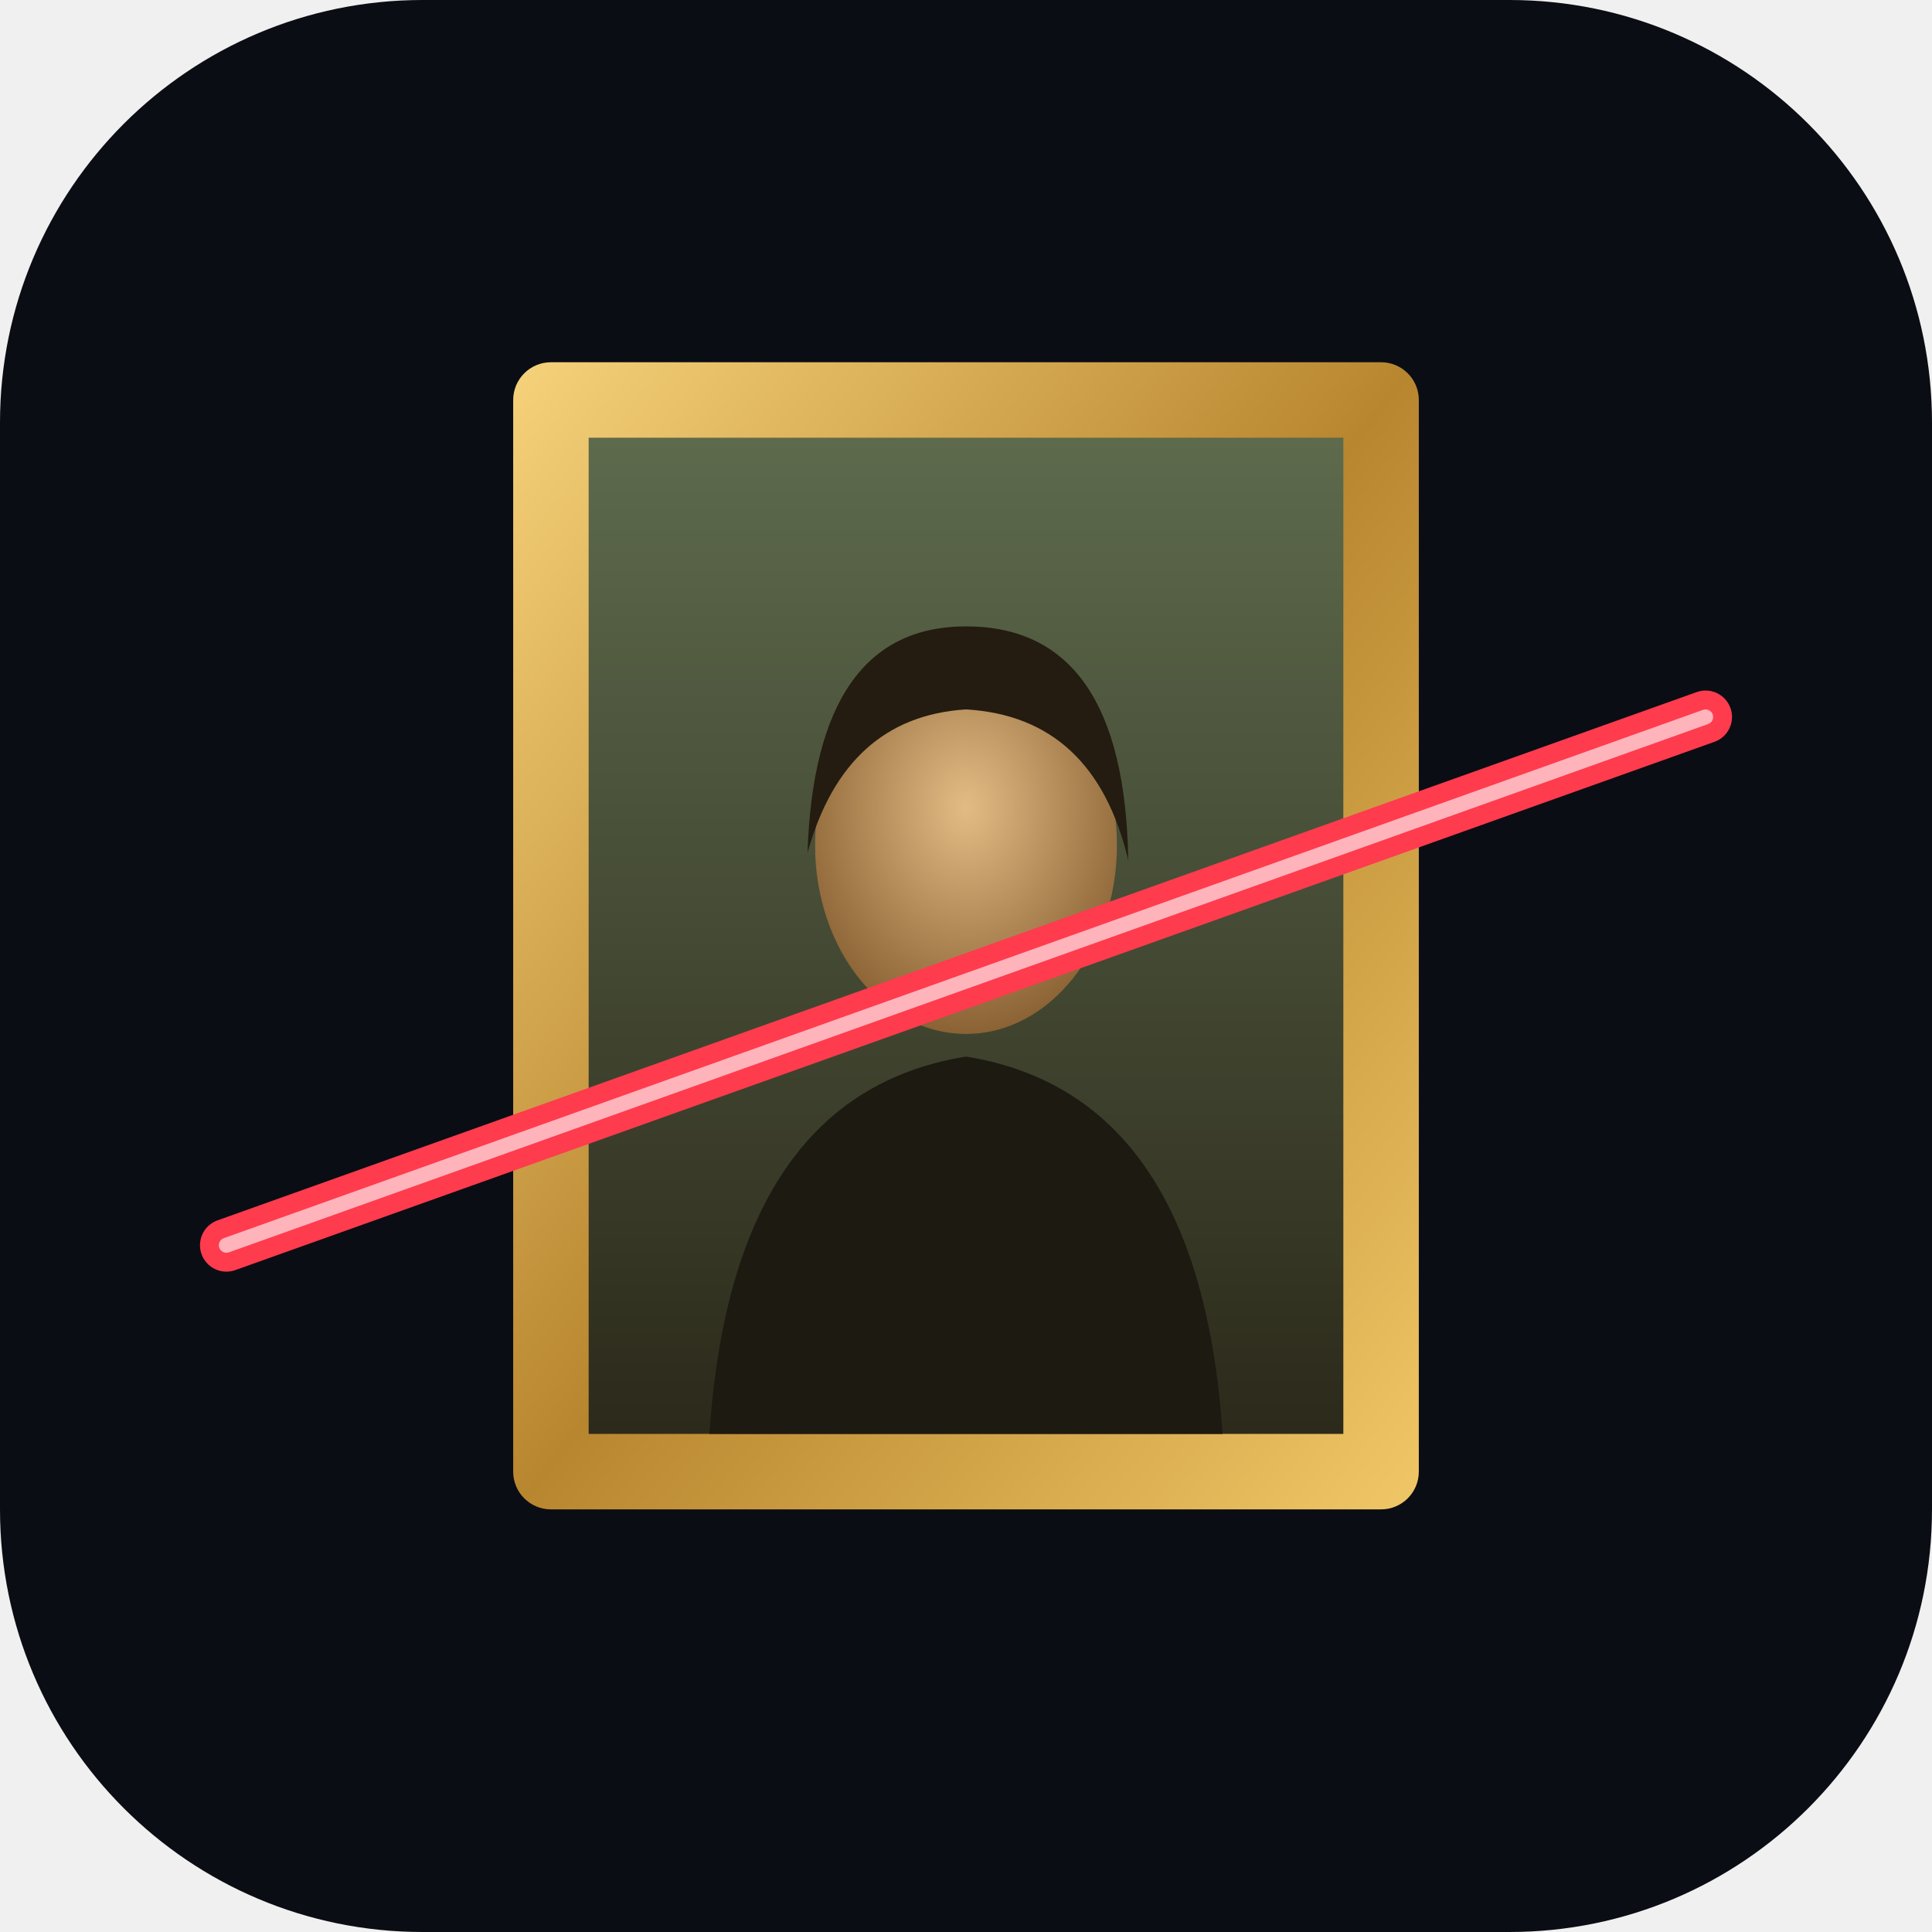
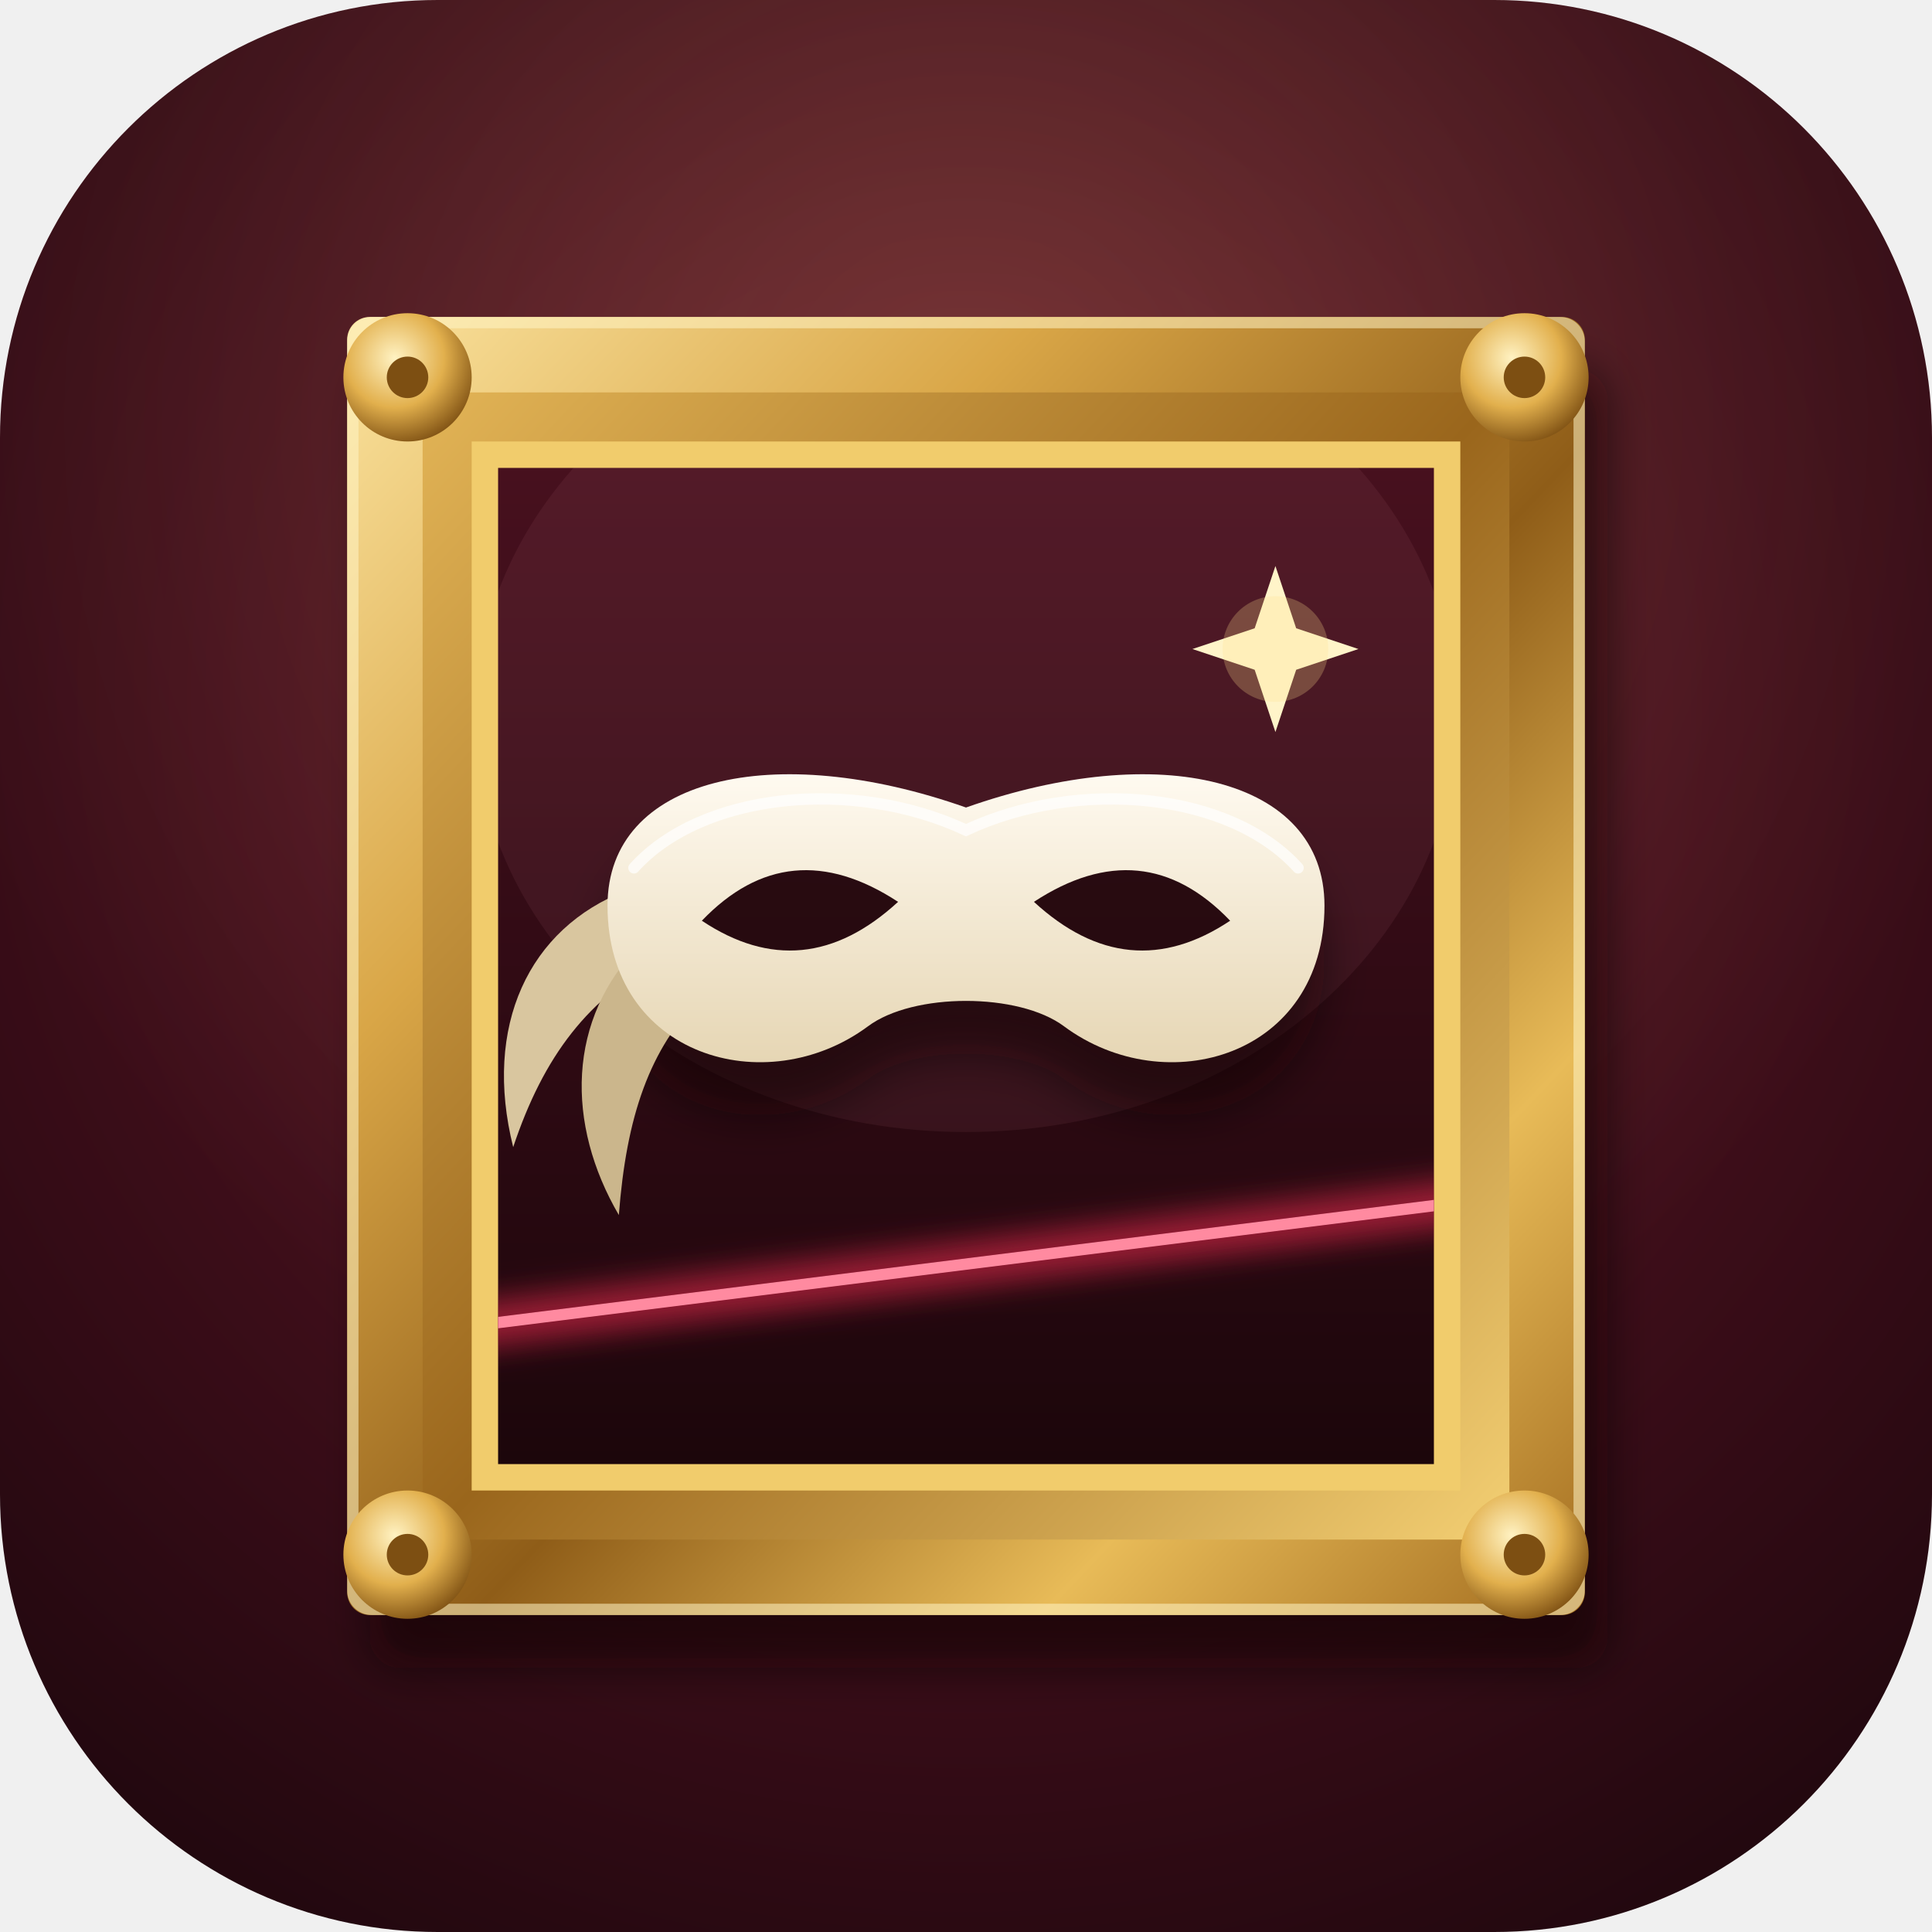
<svg xmlns="http://www.w3.org/2000/svg" viewBox="0 0 512 512">
  <defs>
-     <linearGradient id="g" x1="0" y1="0" x2="1" y2="1">
-       <stop offset="0" stop-color="#f6d27a" />
-       <stop offset=".5" stop-color="#b8862f" />
-       <stop offset="1" stop-color="#f0c766" />
+     <radialGradient id="wall" cx="50%" cy="36%" r="72%">
+       <stop offset="0" stop-color="#6e1a2d" />
+       <stop offset=".6" stop-color="#3f0e1a" />
+       <stop offset="1" stop-color="#22080f" />
+     </radialGradient>
+     <linearGradient id="gold" x1="0" y1="0" x2="1" y2="1">
+       <stop offset="0" stop-color="#fbe4a0" />
+       <stop offset=".28" stop-color="#d9a647" />
+       <stop offset=".55" stop-color="#8f5d18" />
+       <stop offset=".78" stop-color="#e8bb58" />
+       <stop offset="1" stop-color="#a26c1f" />
    </linearGradient>
-     <linearGradient id="p" x1="0" y1="0" x2="0" y2="1">
-       <stop offset="0" stop-color="#5d6a4c" />
-       <stop offset="1" stop-color="#2c2a1b" />
+     <linearGradient id="goldIn" x1="1" y1="1" x2="0" y2="0">
+       <stop offset="0" stop-color="#f3cf73" />
+       <stop offset=".5" stop-color="#9a661c" />
+       <stop offset="1" stop-color="#e2b456" />
    </linearGradient>
-     <radialGradient id="f" cx="50%" cy="40%" r="60%">
-       <stop offset="0" stop-color="#e2bb84" />
-       <stop offset="1" stop-color="#8a6234" />
+     <radialGradient id="rose" cx="40%" cy="35%" r="70%">
+       <stop offset="0" stop-color="#fff2c2" />
+       <stop offset=".55" stop-color="#e2b04d" />
+       <stop offset="1" stop-color="#7d4f12" />
    </radialGradient>
+     <linearGradient id="canvas" x1="0" y1="0" x2="0" y2="1">
+       <stop offset="0" stop-color="#47101e" />
+       <stop offset="1" stop-color="#1c060b" />
+     </linearGradient>
+     <linearGradient id="ivory" x1="0" y1="0" x2="0" y2="1">
+       <stop offset="0" stop-color="#fffaf0" />
+       <stop offset="1" stop-color="#e6d6b4" />
+     </linearGradient>
+     <radialGradient id="spot" cx="50%" cy="22%" r="55%">
+       <stop offset="0" stop-color="#ffd98a" stop-opacity=".16" />
+       <stop offset="1" stop-color="#ffd98a" stop-opacity="0" />
+     </radialGradient>
+     <filter id="soft" x="-20%" y="-20%" width="140%" height="160%">
+       <feGaussianBlur stdDeviation="6" />
+     </filter>
+     <filter id="glow" x="-10%" y="-200%" width="120%" height="500%">
+       <feGaussianBlur stdDeviation="4" />
+     </filter>
+     <clipPath id="clipCanvas">
+       <rect x="132" y="124" width="248" height="264" />
+     </clipPath>
  </defs>
-   <rect width="512" height="512" rx="112" fill="#0b0d14" />
-   <rect x="136" y="96" width="240" height="304" rx="10" fill="url(#g)" />
-   <rect x="156" y="116" width="200" height="264" fill="url(#p)" />
-   <path d="M188 380 Q 194 290 256 280 Q 318 290 324 380Z" fill="#1d1a12" />
-   <ellipse cx="256" cy="224" rx="40" ry="50" fill="url(#f)" />
-   <path d="M214 226 Q 216 166 256 166 Q 298 166 299 228 Q 290 190 256 188 Q 224 190 214 226Z" fill="#241c10" />
-   <line x1="60" y1="330" x2="452" y2="190" stroke="#ff3b4e" stroke-width="14" stroke-linecap="round" />
-   <line x1="60" y1="330" x2="452" y2="190" stroke="#ffb3bb" stroke-width="4" stroke-linecap="round" />
+   <rect width="512" height="512" rx="116" fill="url(#wall)" />
+   <rect width="512" height="512" rx="116" fill="url(#spot)" />
+   <rect x="98" y="98" width="328" height="344" rx="8" fill="#0d0306" opacity=".55" filter="url(#soft)" />
+   <rect x="92" y="84" width="328" height="344" rx="6" fill="url(#gold)" />
+   <rect x="93.5" y="85.5" width="325" height="341" rx="5" fill="none" stroke="#fff3c4" stroke-opacity=".55" stroke-width="3" />
+   <rect x="112" y="104" width="288" height="304" rx="3" fill="url(#goldIn)" />
+   <rect x="125" y="117" width="262" height="278" fill="#f1cc6c" />
+   <rect x="132" y="124" width="248" height="264" fill="url(#canvas)" />
+   <g clip-path="url(#clipCanvas)">
+     <ellipse cx="256" cy="190" rx="130" ry="110" fill="#ff9fb2" opacity=".07" />
+     <line x1="120" y1="352" x2="392" y2="318" stroke="#ff2d55" stroke-width="12" opacity=".55" filter="url(#glow)" />
+     <line x1="120" y1="352" x2="392" y2="318" stroke="#ff8aa0" stroke-width="3" />
+   </g>
+   <path d="M161 246 C 161 212 205 202 256 220 C 307 202 351 212 351 246 C 351 286 309 298 282 278 C 270 269 242 269 230 278 C 203 298 161 286 161 246 Z" fill="#0d0306" opacity=".5" filter="url(#soft)" transform="translate(0 8)" />
+   <path d="M166 236 C 140 246 128 272 136 304 C 144 280 156 264 176 254 Z" fill="#d9c69f" />
+   <path d="M170 250 C 150 270 150 298 164 322 C 166 296 172 278 186 264 Z" fill="#cbb68c" />
+   <path fill="url(#ivory)" fill-rule="evenodd" d="M161 240 C 161 206 205 196 256 214 C 307 196 351 206 351 240 C 351 280 309 292 282 272 C 270 263 242 263 230 272 C 203 292 161 280 161 240 Z     M186 244 Q 209 220 238 239 Q 213 262 186 244 Z     M326 244 Q 303 220 274 239 Q 299 262 326 244 Z" />
+   <path d="M168 230 C 186 210 226 206 256 220 C 286 206 326 210 344 230" fill="none" stroke="#fff" stroke-opacity=".7" stroke-width="3" stroke-linecap="round" />
+   <path d="M338 150 L343.5 166.5 L360 172 L343.5 177.5 L338 194 L332.5 177.5 L316 172 L332.5 166.5 Z" fill="#fff4c9" />
+   <circle cx="338" cy="172" r="14" fill="#ffe08a" opacity=".25" />
+   <g fill="url(#rose)">
+     <circle cx="108" cy="100" r="17" />
+     <circle cx="404" cy="100" r="17" />
+     <circle cx="108" cy="412" r="17" />
+     <circle cx="404" cy="412" r="17" />
+   </g>
+   <g fill="#7d4f12">
+     <circle cx="108" cy="100" r="5.5" />
+     <circle cx="404" cy="100" r="5.5" />
+     <circle cx="108" cy="412" r="5.5" />
+     <circle cx="404" cy="412" r="5.5" />
+   </g>
</svg>
